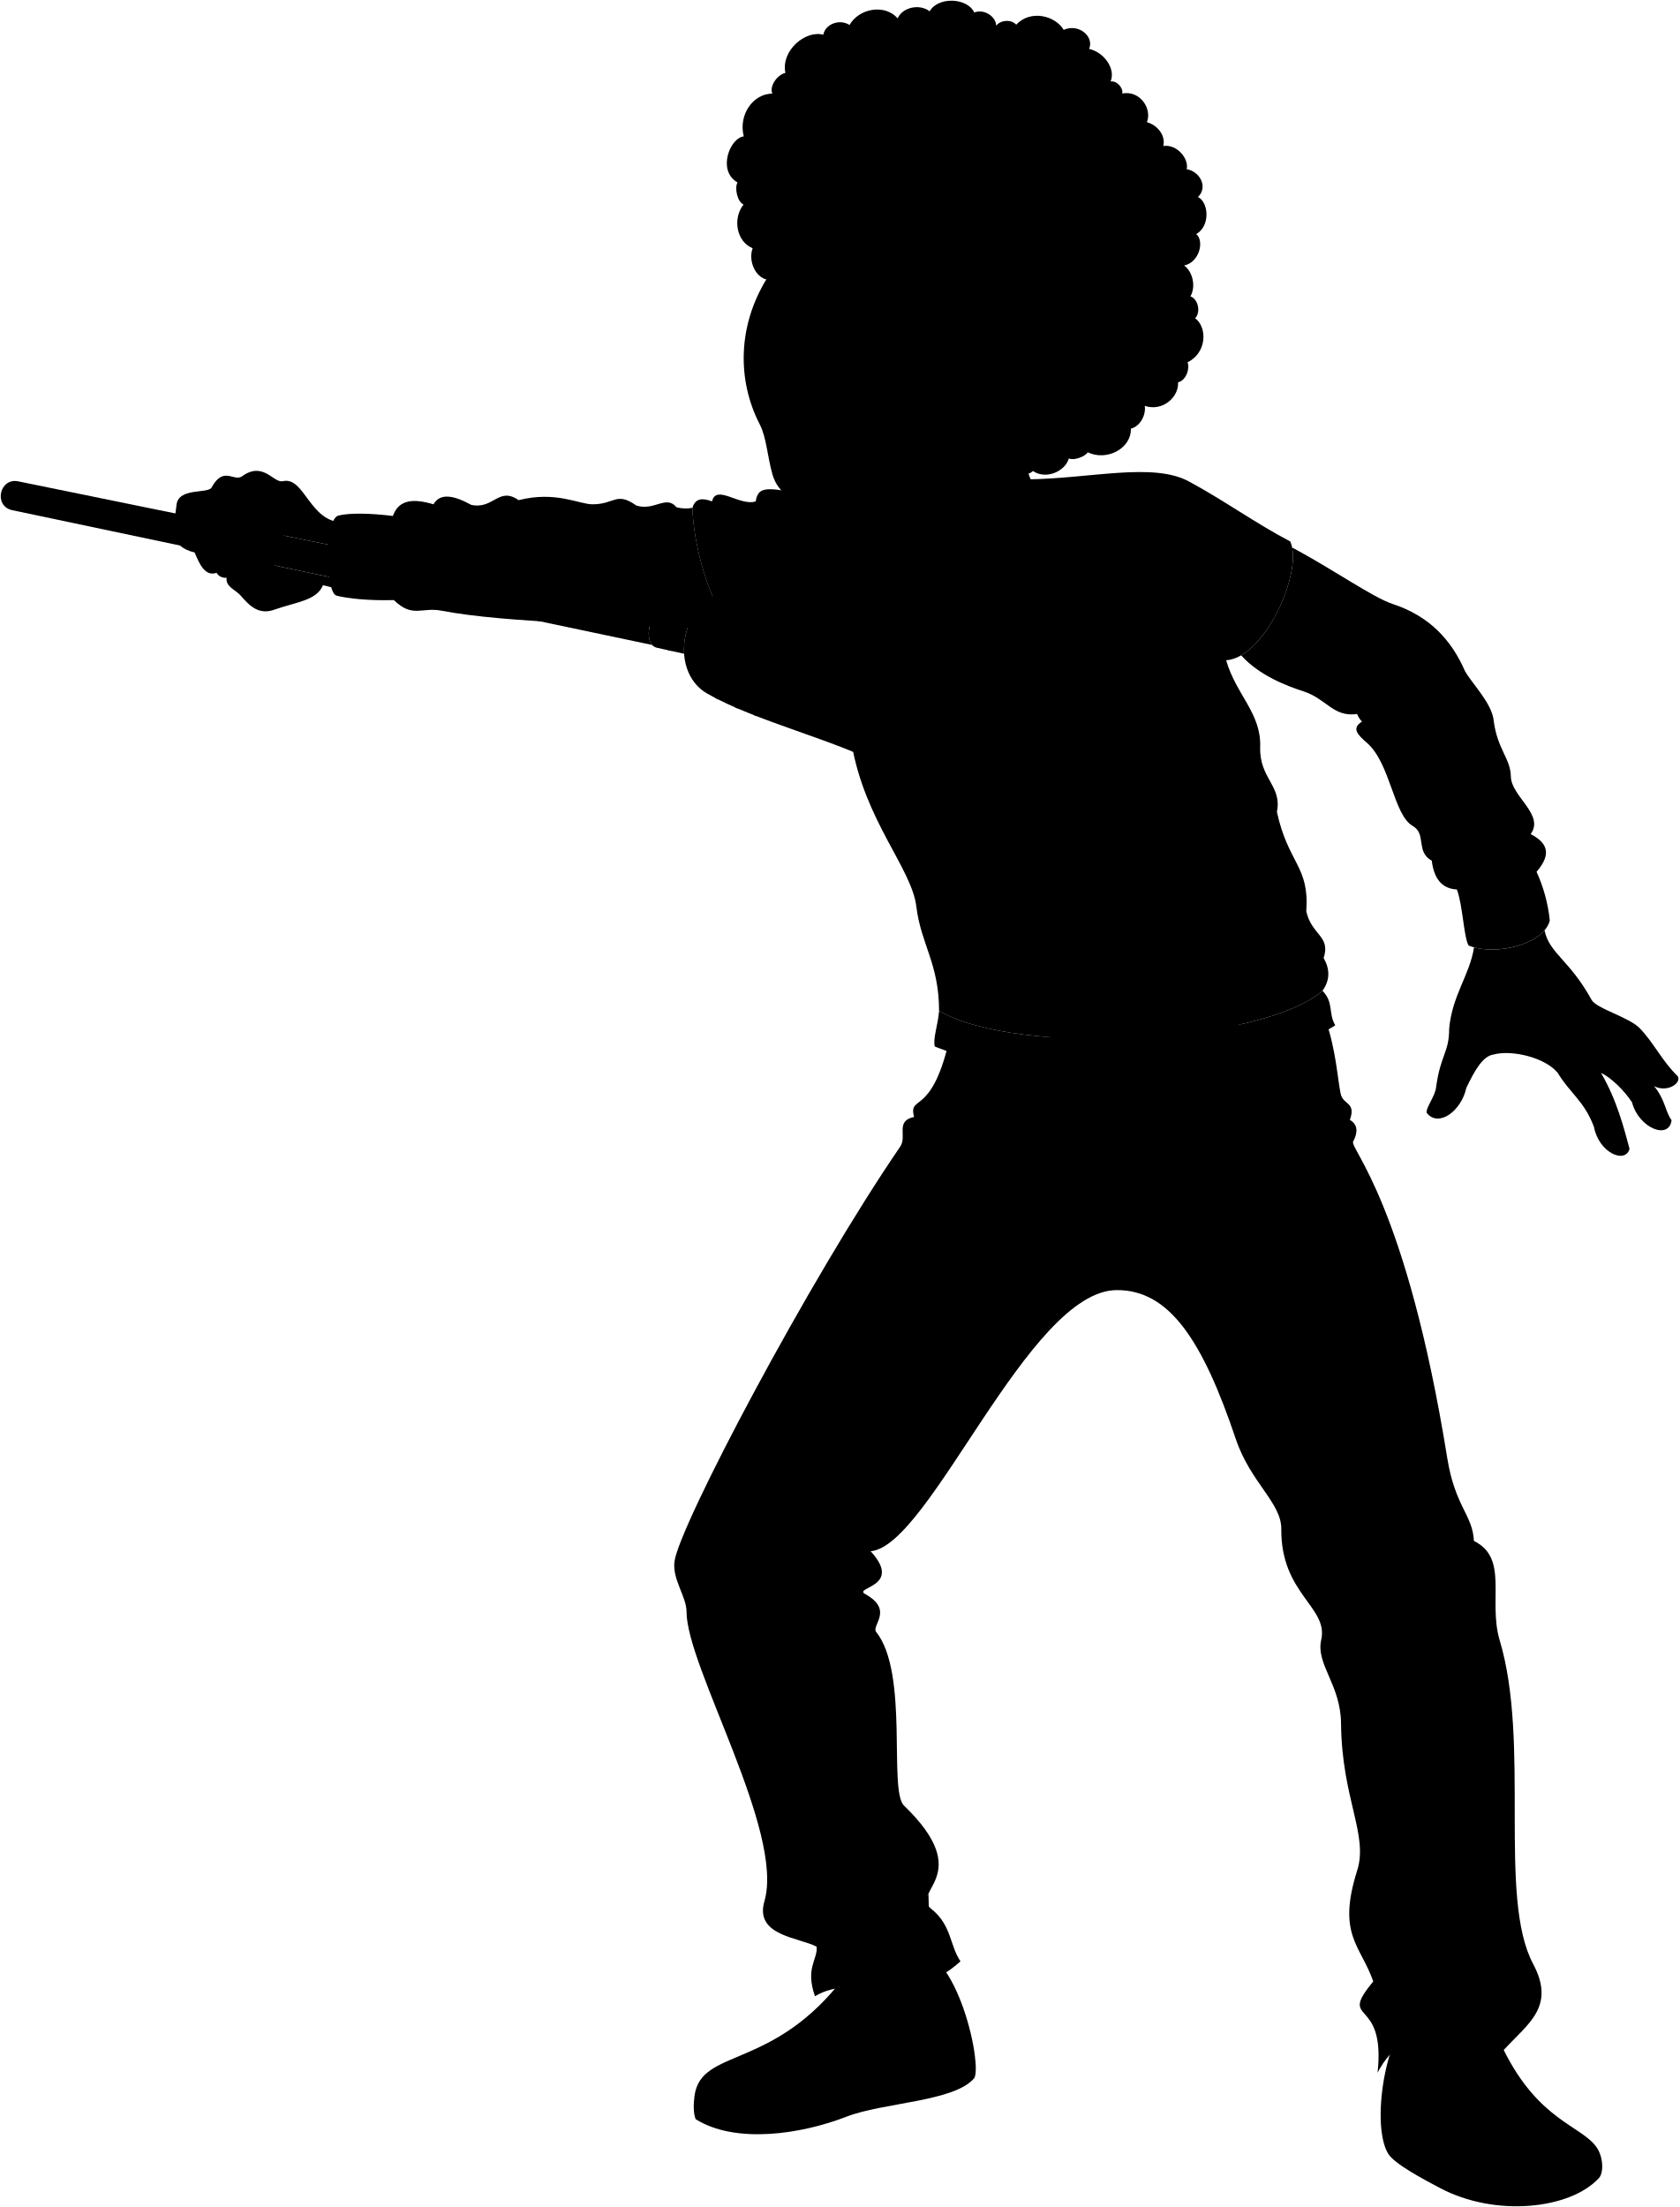
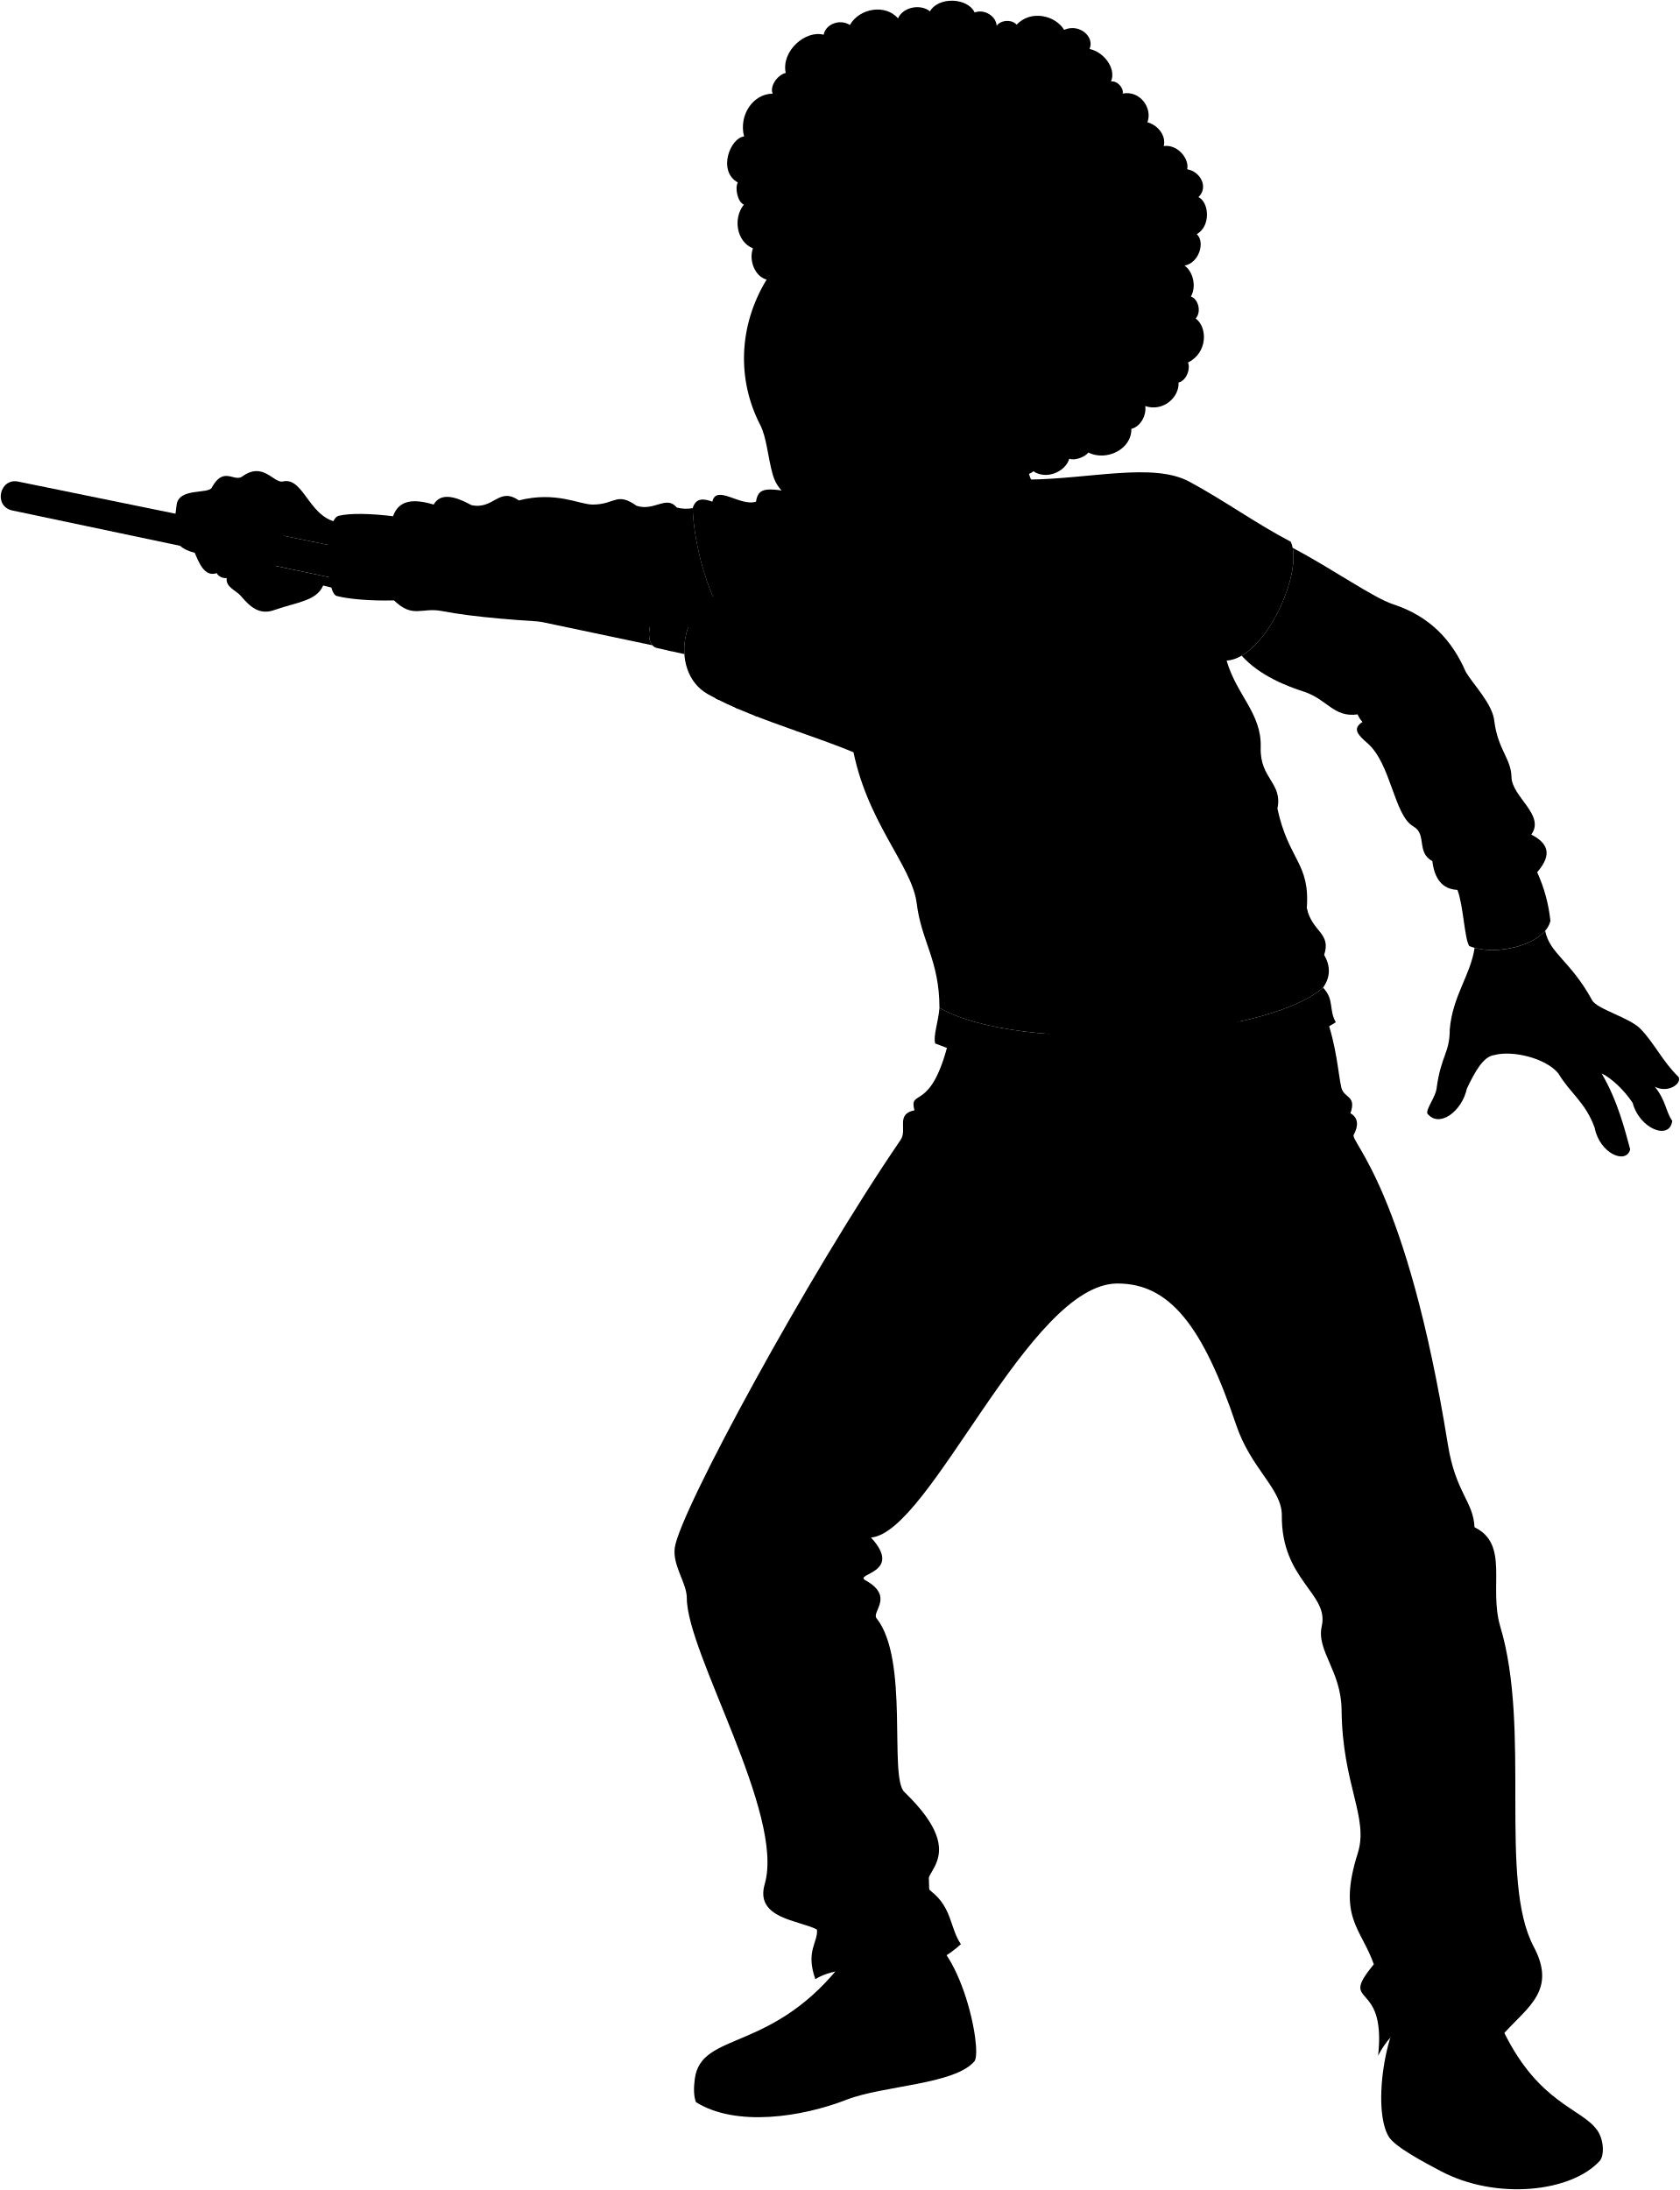
- <svg viewBox="0 0 2313.09 3040.27">
-   <path class="sockWhiteDark" d="M2071.46,2824c27.54-99.42-146.21-77.24-152.86-2.56C1972.59,2873.9,2023.19,2868.84,2071.46,2824Z" />
+ <svg viewBox="0 0 2313.09 3015.27">
+   <path class="sockWhiteDark" d="M2071.46,2799c27.54-99.42-146.21-77.24-152.86-2.56C1972.59,2848.9,2023.19,2843.84,2071.46,2799Z" />
  <g class="soleWhite">
-     <path d="M1902.83,2932.71c1.4,14,4.45,25.91,9.34,34,8.66,14.36,48.79,35.38,71.14,47.26,76.76,40.81,180.16,29.33,219.39-13.71,6.56-7.2,6.21-29.27-3.92-43.09Z" />
-     <path d="M956.72,2887.18c-1.65,12.3-1.62,23.45,1.52,32.07,55.08,34.61,145.84,20.71,207.66-3.35,50.61-19.7,148.86-20.58,176.14-53.13,2.66-4.28,2.81-16.36.7-32.32Z" />
+     <path d="M1902.83,2907.71c1.4,14,4.45,25.91,9.34,34,8.66,14.36,48.79,35.38,71.14,47.26,76.76,40.81,180.16,29.33,219.39-13.71,6.56-7.2,6.21-29.27-3.92-43.09Z" />
+     <path d="M956.72,2862.18c-1.65,12.3-1.62,23.45,1.52,32.07,55.08,34.61,145.84,20.71,207.66-3.35,50.61-19.7,148.86-20.58,176.14-53.13,2.66-4.28,2.81-16.36.7-32.32Z" />
  </g>
  <g class="tomerShoe">
-     <path d="M2016,2998.31c64.62,17.71,169.92-9.57,182.74-41.13-21.47-29.33-79.35-36.41-127.32-133.2-2.08-10.86-9.07-12.56-20.57-5.88-17.63-14.69-49.95-6.85-65.62,14.69-23.53,3.43-44.58-4.86-63.66-22.52-15.06,36.48-22.36,86.5-18.78,122.44C1932.7,2969.1,1974.23,2986.85,2016,2998.31Z" />
-     <path d="M1127.6,2894.84c69.1-31.48,159.37-19.71,215.14-64.39-4.74-35.8-20.87-91.17-45.69-122.28l-132.59,13.4c-98.6,131.63-198.76,98.58-207.74,165.61C996,2912.55,1084.52,2914.47,1127.6,2894.84Z" />
+     <path d="M2016,2973.31c64.62,17.71,169.92-9.57,182.74-41.13-21.47-29.33-79.35-36.41-127.32-133.2-2.08-10.86-9.07-12.56-20.57-5.88-17.63-14.69-49.95-6.85-65.62,14.69-23.53,3.43-44.58-4.86-63.66-22.52-15.06,36.48-22.36,86.5-18.78,122.44C1932.7,2944.1,1974.23,2961.85,2016,2973.31Z" />
+     <path d="M1127.6,2869.84c69.1-31.48,159.37-19.71,215.14-64.39-4.74-35.8-20.87-91.17-45.69-122.28l-132.59,13.4c-98.6,131.63-198.76,98.58-207.74,165.61C996,2887.55,1084.52,2889.47,1127.6,2869.84Z" />
  </g>
-   <path class="tomerPants" d="M1825.52,1403.91c15.08,41.54,17.11,84.35,21.38,103.15,3.5,15.4,21.44,10.82,12.6,35.71,11.21,6.3,11.16,17.48,4.51,29.74-5.1,9.4,73,84.44,129.71,436.51,10.69,66.36,35.1,78.15,36.64,113.76,48.14,23.32,19.51,81.41,35.23,135.89,43.22,142.54-2.65,354.56,46.33,446.7,31.46,59.18-7.32,82.33-40.46,118.61-1.38-36.28-18.26-26.11-72.94-28.7-45.47-2.16-81.67,22.3-100.87,60,11.62-107.19-55.73-65.09-5.94-125.8-17.8-50.43-50.11-64.45-22.11-152.92,15.57-49.22-21.28-98.78-22.28-202.49-.52-53.73-35-81.36-27.29-115.19,10.22-45.07-55.79-63.14-55-152.5.33-36.11-42.54-64.18-62.68-124.05-46-136.62-91.93-205.64-164.23-205.13-121.55.84-257.1,353-338.77,359.71,45.2,49.33-24.49,49.55-7.58,58.94,40.06,22.22,8.16,43.43,15.16,52.2,45.54,57,16.74,218.33,38.34,239.21,100,96.62,7,117.95,37.43,142.18,28.49,22.68,25.22,50.1,40.41,72.41-72.28,65.84-143,13.9-200.45,48.06-13.68-38.89,3.79-50.2,2.35-68.21-24.15-12.91-85.94-14.81-72-62.65,27.9-95.92-107.4-322.9-107.3-399,0-20.48-19.92-44.64-16.57-69.13,6.79-49.55,184.49-386.73,310.94-571.39,9.83-14.36-7.33-35.29,19.05-40.86-7.92-31.35,23,.21,47.44-101.36Z" />
-   <path class="tomerShirt" d="M1821.81,1364.84c10.82-15.29,10-30.3,1.52-45.14,10.12-30.35-16.55-31.27-23.91-64.37,4.6-62.54-24.83-65.3-40.47-137,7.56-35.7-24.4-46-23-89.21,1.54-46.88-33.1-71.73-46.9-119.55,54.26-3.68,106.68-124.15,88.29-163.7-48.06-25.13-92-57.11-139.79-82.76-49.66-26.67-136.11-3.68-222.55-2.76-298.25,66.46-366.68-20.28-374,30.35-21.53,7.18-54.72-24.37-60.1,0-12.22-4.51-22.87-5.33-27.08,8.92,1.16,47.26,20.87,127.21,53.76,166.16l165.52,158.75c18.4,106.67,82.68,171.22,89.21,224.39,6.43,52.42,31.21,78.14,31.29,143.7C1403.12,1455.93,1737.4,1437.54,1821.81,1364.84Z" />
+   <path class="tomerPants" d="M1825.52,1398.91c15.08,41.54,17.11,79.35,21.38,98.15,3.5,15.4,21.44,10.82,12.6,35.71,11.21,6.3,11.16,17.48,4.51,29.74-5.1,9.4,73,74.44,129.71,426.51,10.69,66.36,35.1,78.15,36.64,113.76,48.14,23.32,19.51,81.41,35.23,135.89,43.22,142.54-2.65,349.56,46.33,441.7,31.46,59.18-7.32,82.33-40.46,118.61-1.38-36.28-18.26-26.11-72.94-28.7-45.47-2.16-81.67,22.3-100.87,60,11.62-107.19-55.73-65.09-5.94-125.8-17.8-50.43-50.11-64.45-22.11-152.92,15.57-49.22-21.28-93.78-22.28-197.49-.52-53.73-35-81.36-27.29-115.19,10.22-45.07-55.79-63.14-55-152.5.33-36.11-42.54-64.18-62.68-124.05-46-136.62-91.93-195.64-164.23-195.13-121.55.84-257.1,343-338.77,349.71,45.2,49.33-24.49,49.55-7.58,58.94,40.06,22.22,8.16,43.43,15.16,52.2,45.54,57,16.74,218.33,38.34,239.21,100,96.62,7,112.95,37.43,137.18,28.49,22.68,25.22,50.1,40.41,72.41-72.28,65.84-143,13.9-200.45,48.06-13.68-38.89,3.79-50.2,2.35-68.21-24.15-12.91-85.94-14.81-72-62.65,27.9-95.92-107.4-317.9-107.3-394,0-20.48-19.92-44.64-16.57-69.13,6.79-49.55,184.49-376.73,310.94-561.39,9.83-14.36-7.33-35.29,19.05-40.86-7.92-31.35,23,5.21,47.44-96.36Z" />
+   <path class="tomerShirt" d="M1821.81,1359.84c10.82-15.29,10-30.3,1.52-45.14,10.12-30.35-16.55-31.27-23.91-64.37,4.6-62.54-24.83-65.3-40.47-137,7.56-35.7-24.4-41-23-84.21,1.54-46.88-33.1-71.73-46.9-119.55,54.26-3.68,106.68-124.15,88.29-163.7-48.06-25.13-92-57.11-139.79-82.76-49.66-26.67-136.11-3.68-222.55-2.76-298.25,66.46-366.68-20.28-374,30.35-21.53,7.18-54.72-24.37-60.1,0-12.22-4.51-22.87-5.33-27.08,8.92,1.16,47.26,20.87,127.21,53.76,166.16l165.52,158.75c18.4,106.67,82.68,166.22,89.21,219.39,6.43,52.42,31.21,78.14,31.29,143.7C1403.12,1450.93,1737.4,1432.54,1821.81,1359.84Z" />
  <g class="tomerSweater">
    <path d="M1305.22,834.5c72.24-20.12,130-114,124.11-156.8l-223.21,48.6C1207.25,769.89,1258.26,829.55,1305.22,834.5Z" />
-     <path d="M1821.81,1364.84c15.88,16.71,7.52,30.08,17.55,47.63-123.69,78.56-392.78,92.76-551.57,29.25-3.14-10,4.18-29.07,5.85-49.13C1403.12,1455.93,1737.4,1437.54,1821.81,1364.84Z" />
+     <path d="M1821.81,1359.84c15.88,16.71,7.52,30.08,17.55,47.63-123.69,78.56-392.78,92.76-551.57,29.25-3.14-10,4.18-29.07,5.85-49.13C1403.12,1450.93,1737.4,1432.54,1821.81,1359.84Z" />
    <path d="M931.87,698.78c-14.2-17.49-31,5.7-55.39-2.45-27.69-19.54-29.47-1.63-60.27-1.63-18.74,0-50.5-18.73-101.82-5.7-27.55-19.25-34.21,13-65.16,6.52-23.23-12.72-42.61-17.27-52.13-.82-26.07-7.81-47.56-7.52-55.89,16.06-31.53-3.87-59.52-4.36-74.93-.57-19.86,4.88-18.3,106.1-2.75,110.32,15.23,4.14,46,7.08,79,6.14,26.07,25.25,37.7,9.22,66,14.67,88.78,17.1,259.83,20,399.11,24.43-32.89-39-52.6-118.9-53.76-166.16A49.64,49.64,0,0,1,931.87,698.78Z" />
    <path d="M2116.65,1200.9c22.35-25.62,13.37-40.8-8.13-51.82,19.65-26.85-26.76-51.9-27.25-79.25-.44-25-18.35-37.32-23.56-76.22-1.76-24.15-30.28-52.26-39.63-69.1-18.7-42.9-48.9-75.8-99.58-92.47-27.89-9.17-82.29-48-138.49-77.71,7.81,39.62-27.75,123.85-70.29,148.42,25.26,28.21,63.78,42.44,85.84,49.61,32,10.41,41,36,74,31.2a26.7,26.7,0,0,0,6.73,10.4c-14.68,9.18-6.75,17.67,6.73,29.37,32.43,28.14,36.52,99.31,63,114.41,19.49,11.1,3.67,35.48,26.29,47.92,2.9,23.47,12.92,38.47,34.55,39.63,8.26,21.51,9.51,66.45,16.25,77.26,37.31,15,104-2.08,111.78-34.58A215.19,215.19,0,0,0,2116.65,1200.9Z" />
  </g>
  <g class="clothesDisplayLine">
    <path d="M2006.91,1225.29c34.91,4,86.19-9.09,109.74-24.39" />
    <path d="M541.21,710.76c31,1.39,45.2,88.67,1.32,115.89" />
-     <path d="M1413.93,1473.69c-28.57,27.72-68.55,35.83-119.36,31.57" />
-     <path d="M1594.61,1479.24c35,54,109.1,51.61,189,40.77" />
-     <path d="M1537.2,1481.61c-25.81,62,6.14,86.07,5.42,110-.95,30.94,30,62-38.52,74.19" />
-     <path d="M1476.13,1480c-25.81,76.71,11.17,93,10.22,134.46-.74,31.87,26.55,56.06,34.66,91.46" />
-     <path d="M1264.91,2862.91c-2.15-42.95,19.9-75.1,61.37-98.59" />
-     <path d="M1171.86,2880.18c-27-49.73-87.92-29.4-128.75-58.8" />
-     <path d="M1905.68,2868.86c20.26,16.76,27.77,47.77,24.87,90.41" />
-     <path d="M2147.7,2917.85c-21.1-8.42-82.64,5.45-104.48,19-31.81,19.75-62,10.54-79.14,42.64" />
+     <path d="M1413.93,1468.69c-28.57,27.72-68.55,35.83-119.36,31.57" />
+     <path d="M1594.61,1474.24c35,54,109.1,46.61,189,35.77" />
+     <path d="M1537.2,1476.61c-25.81,62,6.14,81.07,5.42,105-.95,30.94,30,62-38.52,74.19" />
+     <path d="M1476.13,1475c-25.81,76.71,11.17,88,10.22,129.46-.74,31.87,26.55,56.06,34.66,91.46" />
+     <path d="M1264.91,2837.91c-2.15-42.95,19.9-75.1,61.37-98.59" />
+     <path d="M1171.86,2855.18c-27-49.73-87.92-29.4-128.75-58.8" />
+     <path d="M1905.68,2843.86c20.26,16.76,27.77,47.77,24.87,90.41" />
+     <path d="M2147.7,2892.85c-21.1-8.42-82.64,5.45-104.48,19-31.81,19.75-62,10.54-79.14,42.64" />
  </g>
  <g class="clothesOverlapLine">
    <path d="M1689.06,909.54c-8.88-19.12-16.09-33.12-7.28-40.46" />
-     <path d="M1059.59,2830.45c55.94-22,91.92-77.26,126.06-93.5" />
-     <path d="M1160.67,2737.91q1.71,6.3.5,15.91" />
-     <path d="M1985.27,2832.79c58-11.13,61.79,60.73,103.41,87.82" />
-     <path d="M2050.89,2818.1c-12.82,5.21-20.28,11.8-25.65,23.59" />
+     <path d="M1059.59,2805.45c55.94-22,91.92-77.26,126.06-93.5" />
+     <path d="M1160.67,2712.91q1.71,6.3.5,15.91" />
+     <path d="M1985.27,2807.79c58-11.13,61.79,60.73,103.41,87.82" />
+     <path d="M2050.89,2793.1c-12.82,5.21-20.28,11.8-25.65,23.59" />
  </g>
  <g class="clothesFoldLine">
-     <path d="M686.79,1063.46" />
    <path d="M597.1,694.7c43.42,8.9,50.55,97.39,59.46,48.1" />
    <path d="M649.23,695.52c7.33,3.93,11.48,8.08,16.24,13.43" />
    <path d="M706.44,714.29c24.29,25.06,36.29,55,27.32,93.24" />
    <path d="M714.39,689c24.66,16.54,44.31,72.8,92.41,112" />
    <path d="M841.24,725c7.36,28.55,9.77,57.2.6,86.11" />
    <path d="M868,716.07c-16.63,124.12,18.41,162.72,12.47,61.76" />
    <path d="M906,755.27c5.27,31,11.49,62.12,21.86,89.57" />
    <path d="M922,703c-2.63,31.79.86,61.51,12.47,88.48" />
    <path d="M980.94,690.67c2.17,26.43,7.19,50,17.08,68.76" />
    <path d="M1027.12,767.15c-27.12-35.57-16.18,5.11,4,44.9" />
    <path d="M1041,690.67c-.42,27.19,30.62,87.16-4.42,55.69" />
    <path d="M1068.69,728.55c10.89,24.8,24.85,46.87,42.16,65.91" />
    <path d="M1118,753.49c13.32,20.15,27.84,37.54,44.53,49.88" />
    <path d="M1142.32,698.85c3,24.35,44.54,70.08-5.34,26.13" />
-     <path d="M1285.72,1246.3c31,39.19,73.29,68.79,94.18,108.72" />
-     <path d="M1216.19,1124.94c32.51,71.3,98.26,113.1,183.3,137.79" />
+     <path d="M1285.72,1241.3c31,39.19,73.29,68.79,94.18,108.72" />
+     <path d="M1216.19,1119.94c32.51,71.3,98.26,113.1,183.3,137.79" />
    <path d="M1245.26,1082c58.37,48.75,129.21,80.7,210.49,98.6" />
    <path d="M1293.93,1140.74c51,20.46,112.26,56,177,96.71" />
-     <path d="M1496.83,1398.63c51.83-3.16,122.83-30,116.94-3.16" />
-     <path d="M1474.08,1336.06c102.39,32.86,296.44-52.47,307.82-118.83" />
-     <path d="M1799.42,1255.33c-13.1,35.85-120.51,95.05-109.17,104.74,13.53,11.58,124.07-37.81,115.67-54.35" />
-     <path d="M1823.33,1319.7c-5.74,14.63-18.79,28.65-44.59,41.64" />
+     <path d="M1496.83,1393.63c51.83-3.16,122.83-30,116.94-3.16" />
+     <path d="M1474.08,1331.06c102.39,32.86,296.44-52.47,307.82-118.83" />
+     <path d="M1799.42,1250.33c-13.1,35.85-120.51,95.05-109.17,104.74,13.53,11.58,124.07-37.81,115.67-54.35" />
+     <path d="M1823.33,1314.7c-5.74,14.63-18.79,28.65-44.59,41.64" />
    <path d="M1321.11,994.1c99.24,49.94,197.73,82.5,235.77,127.68" />
    <path d="M1293.93,960c172.56,92.28,308.78,101.41,414.65,24.65" />
    <path d="M1597.33,1056.05c-61.94,24.65-22.75,36,39.19,65.1" />
-     <path d="M1717.43,1132.53c-15.88,30.42-59.87,45.9-139.69,42.35" />
-     <path d="M1619.45,1190.05c44.88-7,96.08-20.86,36.67,26.54" />
-     <path d="M1759,1118.3c-12.49,34.86-37.31,71.13-93.35,110.93" />
+     <path d="M1717.43,1127.53c-15.88,30.42-59.87,45.9-139.69,42.35" />
+     <path d="M1619.45,1185.05c44.88-7,96.08-20.86,36.67,26.54" />
+     <path d="M1759,1113.3c-12.49,34.86-37.31,71.13-93.35,110.93" />
    <path d="M1716.16,733.05c25.27,23.29,34.18,57.57,9.48,114.41" />
    <path d="M1611.24,800.69c5.82,23.21,15.87,42.55,33.5,55" />
    <path d="M1606.18,822.81c13.27,25.28,5.06,28.44-32.24,21.49" />
    <path d="M1571.42,858.84c45.51,6.32,108.85,32.06,43,44.24" />
    <path d="M1661.17,909.4c-20,.51-38.7,5.16-54.36,19" />
    <path d="M1782.53,903.08c22.46-.4,42.48-5.66,61.31-13.27" />
    <path d="M1915.27,857.57c-27,30-58.2,52.95-98,61.31" />
    <path d="M1869.59,983.56c38.72-23.59,60.85-67.84,71.59-59,20.67,17-14.71,46.53-64.86,69.39" />
    <path d="M1974.68,950.49c-14.07,19.43-31.21,36.56-60,44.88" />
    <path d="M2039.79,975.14c5.64,17.89-17.86,37.22-60.68,57.52" />
    <path d="M2037.89,1080.06c-5.69,31-64.47,55-98,32.24" />
    <path d="M1972.36,1185.66c32,2.49,75.69-9,40.88,14.5" />
    <path d="M2108.52,1149.08c-22.59,22-52.93,41.6-3.63,29" />
    <path d="M2079.61,1138.85c-42.65,23.41-74.15,34.86-53.73-9.48" />
-     <path d="M1859.5,1542.77c-15.33,7.58-42.17,9-63.26,6.74" />
-     <path d="M1259.13,1538.74q14.23-3.95,28.47,7.89" />
-     <path d="M1468.09,1697.75c-29-15.39-85.91-11.26-144.09-6.21" />
-     <path d="M1475.79,1740.36c-28.94,5.2-82.71,34.9-137.59,65.69" />
-     <path d="M1587.64,1680.89c25.81-15.75,102.08.88,183.74-4.44" />
-     <path d="M1685.28,1801.61c-41.72-30.18-115-70.38-110.07-44.39" />
-     <path d="M2030.36,2122.78c-11.39,45.82,13,83.48,15.19,30.32" />
-     <path d="M1765.32,2051.19c59.82,46.52,146.21,128.49,140.67,148.43-5.44,19.59-71.68-4.32-111.87-34.34" />
-     <path d="M1919,2282.2c35-82.7-36.44-44.85-51.81-8.37" />
-     <path d="M2016.75,2331.42c-47.62-100.79-93-46.52-95.25,109.66" />
-     <path d="M1891.71,2729.52c13.24-18.88,21-37.66,26.47-56.41" />
-     <path d="M2062.17,2626.59c-3.33,54.27-132.92,117.4-111.87,34.33" />
-     <path d="M2078.78,2793.84c17.3-35.12-27-21.07-91.93-15.51-39.73,3.4-107.44-35.44-73.1,5.54" />
-     <path d="M1125,2681.74c39,6.68,52.8,14.83,5.74,35.47" />
-     <path d="M1089.79,2608.67c-24.39,28.39,18.82,32.12,58.7,26.58" />
-     <path d="M1281.4,2696.17c-35.57,8.87-68.28,15.18-74.21,2.21-7-15.4,55.38-56.48,71.77-89.71" />
-     <path d="M1238.21,2496.8c30,101.5-63.14-21.05-126.27-115.19" />
-     <path d="M1258.14,2563.25c22.57,5.85,4,27.07-27.69,53.17" />
-     <path d="M1114.15,2016.09c-80.4,107.64-58.39,140.54,75.32,91.93" />
-     <path d="M1175.07,2161.19c-41,1.11-76.9-9.47-77.53,0-.73,11,15.48,15.87,33.23,19.94" />
-     <path d="M1152.92,2266.41c-47.63-58.7-167.25-86.39-99.69,18.83" />
+     <path d="M1859.5,1532.77c-15.33,7.58-42.17,9-63.26,6.74" />
+     <path d="M1259.13,1528.74q14.23-3.95,28.47,7.89" />
+     <path d="M1468.09,1687.75c-29-15.39-85.91-11.26-144.09-6.21" />
+     <path d="M1475.79,1730.36c-28.94,5.2-82.71,34.9-137.59,65.69" />
+     <path d="M1587.64,1670.89c25.81-15.75,102.08.88,183.74-4.44" />
+     <path d="M1685.28,1791.61c-41.72-30.18-115-70.38-110.07-44.39" />
+     <path d="M2030.36,2102.78c-11.39,45.82,13,83.48,15.19,30.32" />
+     <path d="M1765.32,2031.19c59.82,46.52,146.21,128.49,140.67,148.43-5.44,19.59-71.68-4.32-111.87-34.34" />
+     <path d="M1919,2262.2c35-82.7-36.44-44.85-51.81-8.37" />
+     <path d="M2016.75,2311.42c-47.62-100.79-93-46.52-95.25,109.66" />
+     <path d="M1891.71,2704.52c13.24-18.88,21-37.66,26.47-56.41" />
+     <path d="M2062.17,2601.59c-3.33,54.27-132.92,117.4-111.87,34.33" />
+     <path d="M2078.78,2768.84c17.3-35.12-27-21.07-91.93-15.51-39.73,3.4-107.44-35.44-73.1,5.54" />
+     <path d="M1125,2656.74c39,6.68,52.8,14.83,5.74,35.47" />
+     <path d="M1089.79,2583.67c-24.39,28.39,18.82,32.12,58.7,26.58" />
+     <path d="M1281.4,2671.17c-35.57,8.87-68.28,15.18-74.21,2.21-7-15.4,55.38-56.48,71.77-89.71" />
+     <path d="M1238.21,2476.8c30,101.5-63.14-21.05-126.27-115.19" />
+     <path d="M1258.14,2538.25c22.57,5.85,4,27.07-27.69,53.17" />
+     <path d="M1114.15,1996.09c-80.4,107.64-58.39,140.54,75.32,91.93" />
+     <path d="M1175.07,2141.19c-41,1.11-76.9-9.47-77.53,0-.73,11,15.48,15.87,33.23,19.94" />
+     <path d="M1152.92,2246.41c-47.63-58.7-167.25-86.39-99.69,18.83" />
  </g>
  <g class="broom">
    <path class="broomHandle" d="M907.75,843.3,25.64,663.19c-26.06-6-35.1,33.64-9,39.58L898.32,888.45C888.85,877.71,894.79,849.34,907.75,843.3Z" />
    <path class="bundleDark" d="M1266,800.38c10.89,8.93,10.3,19.18,20.86,28.73-9,19.17-5.92,39.36-11.16,53.71-.08,23.1-7.72,26-7.7,47.92-9,19.09-9,55.22-17.16,71.27-.4,18.88-8.49,25.78-8.13,42-10.06,3.2-14.72,11-27.88,10.21C1184.29,956.38,1197.62,870.74,1266,800.38Z" />
    <g class="bundleLight">
      <path d="M1214.86,1054.2c-63.2-34.42-173.67-60.46-240.53-98.66-56.22-32.13-35.12-136.74,35.16-142.19,79.56-6.18,179.59,3.62,256.54-13-2.18,23.28-14.79,34.77-15.24,56.72-7.62,22.4-9,60.69-17.06,79.06-1.79,23.3-9.87,35.7-10.77,58.1C1214.45,1018,1218.8,1033.85,1214.86,1054.2Z" />
      <path d="M954,849.87l-38.67-7.44c-20.59-4.38-31.07,45.45-10.47,49.84l37.52,8.34A91.53,91.53,0,0,1,954,849.87Z" />
    </g>
    <g class="string">
      <path d="M936.72,846.55c-10.81,8.09-18.17,37.07-11.87,50.17L920,895.64c-6.6-12.62.41-41.39,11-50.19Z" />
      <path d="M1031.13,812.05c-18.84,32.8-38.15,107.49-41.63,151.6l-4.28-2.19c3.54-43.38,22.13-115.64,40.55-149.16Z" />
      <path d="M1061.11,811.19c-20.81,34-42.66,120.14-44.51,165l-4.32-1.87c1.9-44.19,23-128,43.5-163Z" />
      <path d="M1089.59,810.94c-22.29,35.2-46,128.91-47.32,175.65l-4.33-1.69c1.36-46.09,24.35-137.61,46.33-173.94Z" />
    </g>
  </g>
  <path class="hairDarkBrown" d="M1055.6,384.91c-16-4.08-24.88-26.47-18.81-43-22.33-8.83-27.89-41-12.51-60.19-8.76-3.66-12.58-23.12-8.33-30.44-28.48-16.12-10.16-61.61,8.6-63.38-7.55-29.57,12.57-58.81,39.35-58.94-4.29-10.53,6.86-25.93,18-28.53-6.37-30.44,27.42-59.35,52.24-52.58,2.64-14.7,22.4-22.3,36.12-13.44,13.21-23.26,49-29.19,66.29-9.1,6.44-15.23,30.29-20.57,44-9.73,12.21-20.94,52.33-18.49,61.5,1.63,13.28-5.27,29.76,5.1,30.3,18.3,5.27-7.78,20.54-9.42,27.5-1.54,19.77-21,53.48-12.63,65.44,7.12,21.09-9.22,42.25,9.58,35,26.34,19.74,4.12,37.08,26.75,29.57,44.83,8.32-1.68,18,9.17,16,16.56,23.88-4.75,41.48,20.16,34.08,39.51,15.32,4.29,26,19.12,22.48,32.76,19.56-2.71,35.6,18.11,32.29,32,18.1,2.95,29.85,24.66,15.52,38.28,14.74,7.19,17.36,39.85-2.34,51.09,11.72,10.1,3.72,39.42-16.8,43.26,10.45,6.94,17.33,27.22,8.75,42.62,10,3,15,21.08,6.55,30.14,16.5,12,16.79,47.18-10.56,60.64,3.69,8.18-2,25.12-13,27.53,1.27,20.23-21.25,40.78-45.9,32.43,2,12-6,28.19-19.08,31.38.57,27.95-33.81,45-59.26,32.66-4.48,6.1-19.12,11.67-26.21,8.41-5.24,18.15-31.67,29.44-49.47,17.31-15,13.76-64.82,4.3-70.18-18.8Z" />
  <g class="eye">
    <rect class="sclera" x="1064.16" y="350.59" width="222.15" height="67.03" />
    <g class="irisAmber">
      <ellipse cx="1232.85" cy="401.28" rx="22.95" ry="19.81" transform="translate(637.04 1552.78) rotate(-80.67)" />
      <ellipse cx="1088.92" cy="377.63" rx="22.95" ry="19.81" transform="translate(539.77 1390.94) rotate(-80.67)" />
    </g>
    <g class="pupil">
      <ellipse cx="1230.34" cy="400.86" rx="8.92" ry="7.71" transform="translate(635.33 1549.95) rotate(-80.67)" />
      <ellipse cx="1086.41" cy="377.22" rx="8.92" ry="7.71" transform="translate(538.07 1388.11) rotate(-80.67)" />
    </g>
  </g>
  <g class="skinAshkenazi">
    <path d="M1428.84,540.73c-15.46,54-28,95.22.49,137,3.45,94.92-188,133.5-223.21,48.6,11.49-28,7.81-118-4.39-119.48" />
    <path d="M378.49,779,472.6,798.8h0c-2.37,7.16-5.24,11.81-8.37,11.91-8.07-1.63-13.83-3.31-19.24-4.57-9,21.15-35.86,22.88-66.35,33.47-21.28,8-34.14-4-47-19.06-6.81-8-21.15-12-19.46-24.66-5.08.56-11-1.7-13.85-6.78-16.94,5.93-24.68-15.25-30.19-28-36-8.89-28.8-32-25-65.49,2.54-25,44.89-14.55,48.7-24.71,16.09-28.8,29.64-7.63,41.08-14.4,29.64-22,43.62,9.31,56.74,6.35,30.07-6.78,36.42,56.32,82.58,56.75,5.81,2.11,7.75,18.13,7,36.16h0l-88.26-18C381.22,756.23,375.45,757.45,378.49,779Z" />
    <path d="M2311.34,1482.79c-22.08-21.44-32.74-45.69-52.37-66.18-14.88-15.53-60.17-27.17-66.64-39.46-29.9-54.54-58.21-63.89-64.69-95.52-18.55,21.57-65.17,32.08-97.11,23.38-6,38.61-30.13,65.66-34.26,112.21,0,32.78-11.81,35.42-18,80.4-1.12,12.37-14.61,28.67-12.93,35.42,16.31,20.8,47.79-2.81,54.54-34.3,11.1-23.3,22.56-44.13,37.67-46.1,24.74-6.75,70.84,3.94,88.27,25.3,16.87,28.11,37.11,39.36,50,74.78,6.75,35.42,43.29,51.16,48.92,29.8-7.31-27-17.43-67.47-39.36-104.58,13.49,6.19,31.71,23.74,42.73,40.48,9.56,36,51.16,52.29,54.54,24.74-9-12.37-8.24-27.25-24-46.93C2296.5,1505.6,2316.22,1492.22,2311.34,1482.79Z" />
    <path d="M1337.94,641.48c-32.59,23-65.88,30.75-97,39.73-75.81,21.88-160.65,29.06-176.9-27.78-7-24.68-8.12-50.69-17.42-68.75-31.57-61.3-30.13-135.53,9-199.77,6.69-11-2.8-21.84,1.08-31.11,4.7-11.23,13.12-20.87,11.6-33.88-1.61-13.91,8.94-22.54,20.07-38.63,5.34-7.72,7.07-21.72,13.07-27.61,10.08,1.45,27.27-10.88,31.23-21.28,10.18,12,31.88,11.36,41.76-1.62,7.85,25,41.87,32.47,59.48,16.84,9.31,11,27.07,8.95,32.36-1.76,6.45,10.74,31.18,17.08,42.93,8.47,5.1,12.13,22.46,19.53,34.23,15.53-7.06,21.45,3.7,48.23,27,56.77-9.27,16.88-3,40.66,19.84,45.71-6.88,13.48-1.86,33.63,17.15,39.12-11.78,10.48-16.4,31.7-5.56,42.47-21.36,14,15,32.88-3.18,48.05,13.2,3.35,27-4.25,31.71-17.9,4.53,14.8,27.18,22.31,42,14.44,2.88,13.42,16.56,27,31.43,26.86-15.44,39.43-45.23,48.67-67,63.49-17.41,11.85-38.54,7.82-41.48-8.7M1237,400.71c14.06,3,27,1.73,40.24,7-12.19-13.19-26.39-22-43.28-22.15-10.77-.07-20.49,5.49-35.77,11.59C1214.29,392.09,1225.12,398.18,1237,400.71Zm-147.33-24.65c11.79,1.85,20.54-1.88,39.11,9.22-9.14-7.11-14.75-15.16-22.45-18.8-12.56-5.93-24.88-4.06-36.86,5.77C1075.94,370.23,1082.33,374.91,1089.62,376.06Z" />
  </g>
  <g class="skinOverlapLine">
    <path d="M2173,1439.61a148.41,148.41,0,0,1,32.39,38.33" />
    <path d="M2195.33,1411.14c47.92,29.42,60.88,53,83.37,85.09" />
    <path d="M278.94,699.92c-9.16,26.61-17.46,48.22-10.79,61.24" />
    <path d="M310.42,699.63c-20,59.52-27.48,60.1-12.08,89.48" />
    <path d="M391.05,737.8a45.07,45.07,0,0,1,5.05-8.24" />
    <path d="M312.19,795.89c6-18.15,37-8.55,50.48,6.56,11.07-8.44,19.38-4.28,37-14.4" />
    <path d="M354.56,707.16c-13.07,33.56-32.23,56-15.4,80.7" />
    <path d="M378.49,779c6.27,5.56,6.82,11.26,4.63,15.85" />
  </g>
  <g class="skinFoldLine">
    <path d="M445,806.14a28.25,28.25,0,0,0,2.88-9.92" />
    <path d="M1464.93,508.46c25.55-.81,5.67,34.31-10.49,35.51-8.89.66-15.2,7.53-18,11.37-6.86,9.47-23-.4.69-15.84,8.94-5.83,13.69-17.24,4.79-21.92" />
    <path d="M1473.67,548.92c8.45-4.44,14.72-13.54,19.58-25.65" />
  </g>
  <g class="head51__edited">
    <path class="lipMaleMedium__noStroke" d="M1101.33,523.63c5.61,4.18,26.59,11.32,43.88,8,19.06,5.06,50.77,5.72,62,27.77-24.27,25.3-39.58,74.78-87.75,66.32-69.27-12.18-6.37-92.22-36.1-95.9C1086.75,527.27,1095.79,526.06,1101.33,523.63Z" />
    <path class="mouthInner" d="M1205.5,557.68c-18.85-23.66-52.72-17.34-80.12-18-9.31-.24-19.44-5.18-28.59-8C1071.35,614.37,1159.64,620.41,1205.5,557.68Z" />
    <path class="tongue" d="M1199.23,551.3c-26.06,12.73-69.55,16.3-88.48,7-5.52,10.66-8.88,21.15-8.22,29.86,21.53,23,72,12,103-30.44A43.1,43.1,0,0,0,1199.23,551.3Z" />
    <path class="teeth" d="M1125.38,539.64c-6.43-.17-13.24-2.57-19.86-5-2,8.54-1.3,17.91.69,20.73,15.38,12.79,64.58,9.81,93-4.08C1179.75,535.25,1150,540.27,1125.38,539.64Z" />
    <g class="lipOverlapLine">
      <path d="M1082.28,530c4.28-1,9.23-.06,14.51,1.59" />
      <path d="M1205.5,557.68a27.46,27.46,0,0,1,2.89,3.69" />
    </g>
    <g class="lipEdgeLine">
      <path d="M1145.21,531.61c-17.29,3.34-38.27-3.8-43.88-8" />
      <path d="M1157.1,619c-24.82,17.64-60.75,2.4-65.47-11.19" />
    </g>
    <g class="cheekLine">
      <path d="M1090.46,495.17c-6.74,10.13-24.68,20.6-25.22,45.16" />
      <path d="M1176,480.13c13.18,8.66,10.89,20.69,35.72,43.86,17.38,16.22,25.21,37.54,20,46" />
    </g>
    <g class="noseLine">
      <path d="M1176,480.13c6.86,6.26,9.46,23.31-6.86,29.49" />
      <path d="M1129,418c-33,41.45-76,97.71,11.29,87.54" />
      <path d="M1125.79,499.05c13.2-3.68,24.87-3.65,34.43,1.52" />
    </g>
    <g class="eyeFoldLine">
      <path d="M1064.21,390.7c11.75,10.75,33.39,11.55,49.26,7.27" />
      <path d="M1207.66,412c12.73,14.77,35.41,18.31,54.18,12.48" />
    </g>
    <g class="eyeCornerLine">
      <path d="M1277.19,407.66a75.91,75.91,0,0,0,13.18,9.16" />
      <path d="M1062,376.74a23.36,23.36,0,0,0,7.42-4.49" />
    </g>
    <g class="eyeCreaseLine">
      <path d="M1206,383.29c53.16-23.24,72,23.4,94.83,30.19" />
      <path d="M1063,364.32c26.29-20.77,50.55-9.06,61.73,8.49" />
    </g>
    <g class="eyebrowDarkBrown">
      <path d="M1194.39,341.29c5.3,23.41,31.06,18.57,56.37,18.73,53.79.34,63.35,33.93,66.92,16.22C1257.8,309.24,1220.69,350.18,1194.39,341.29Z" />
      <path d="M1136.29,333.05c-21.94-3.36-39-27.5-66.17-25.34-3.93,9.72-.49,12.13-2.12,20.3C1094,325.85,1123.49,355.5,1136.29,333.05Z" />
    </g>
  </g>
</svg>
